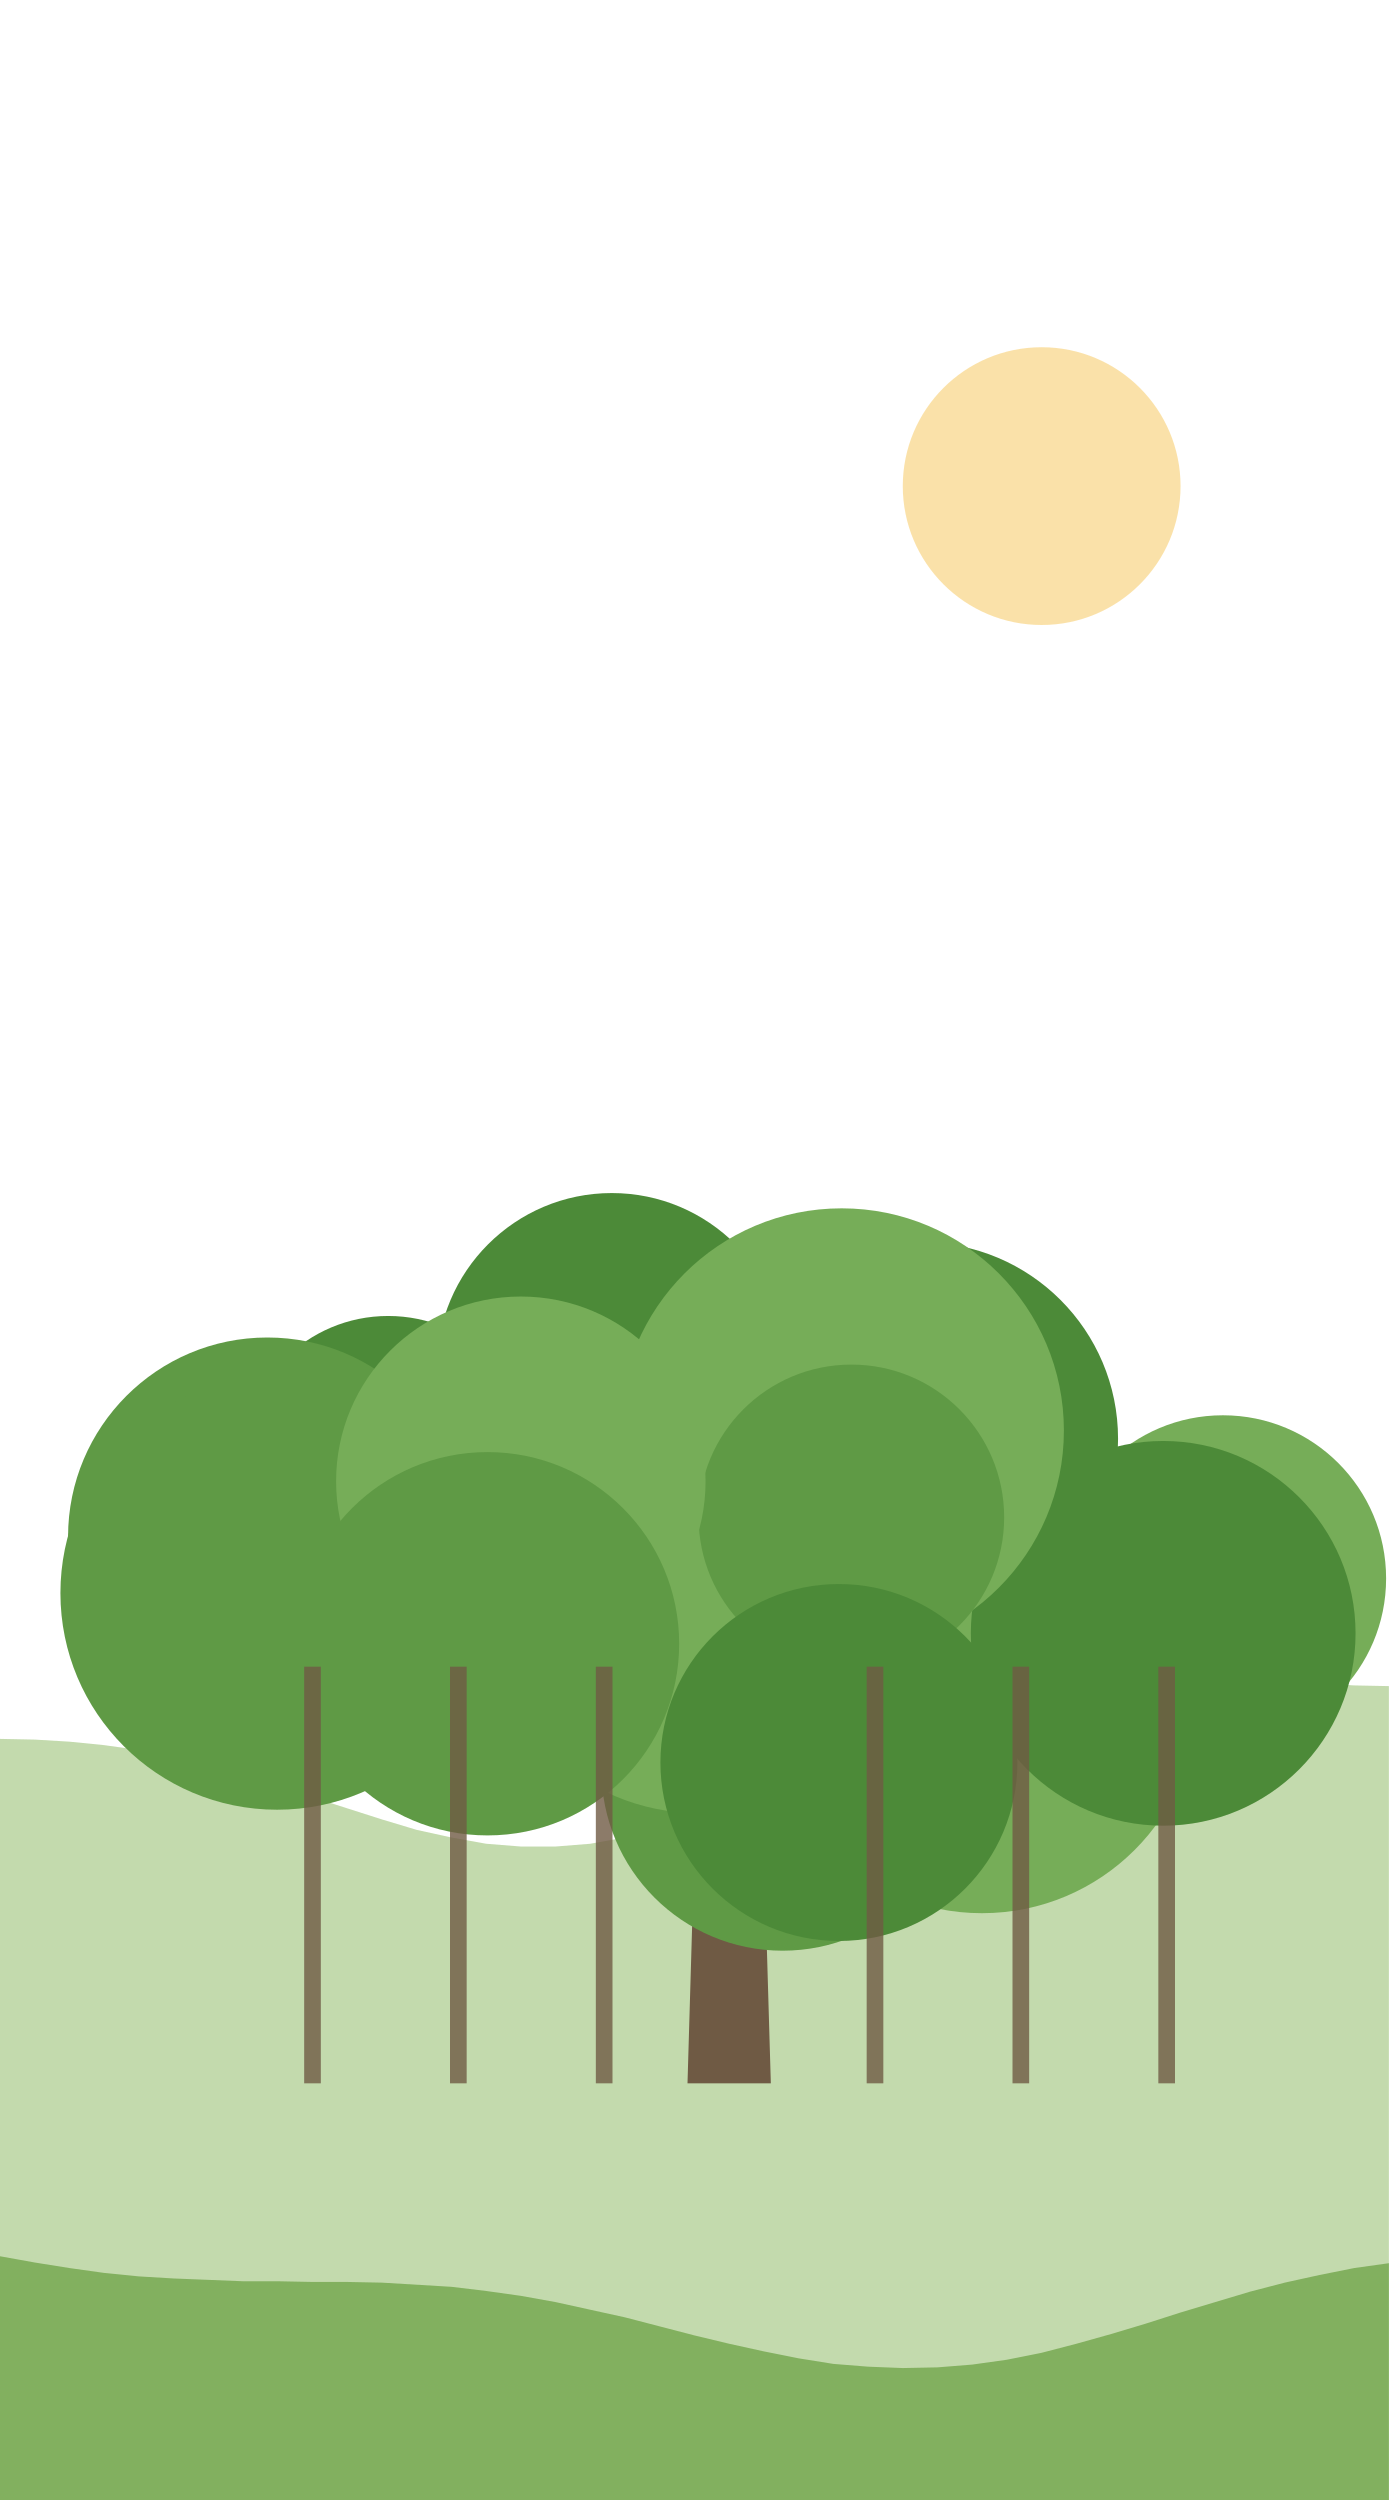
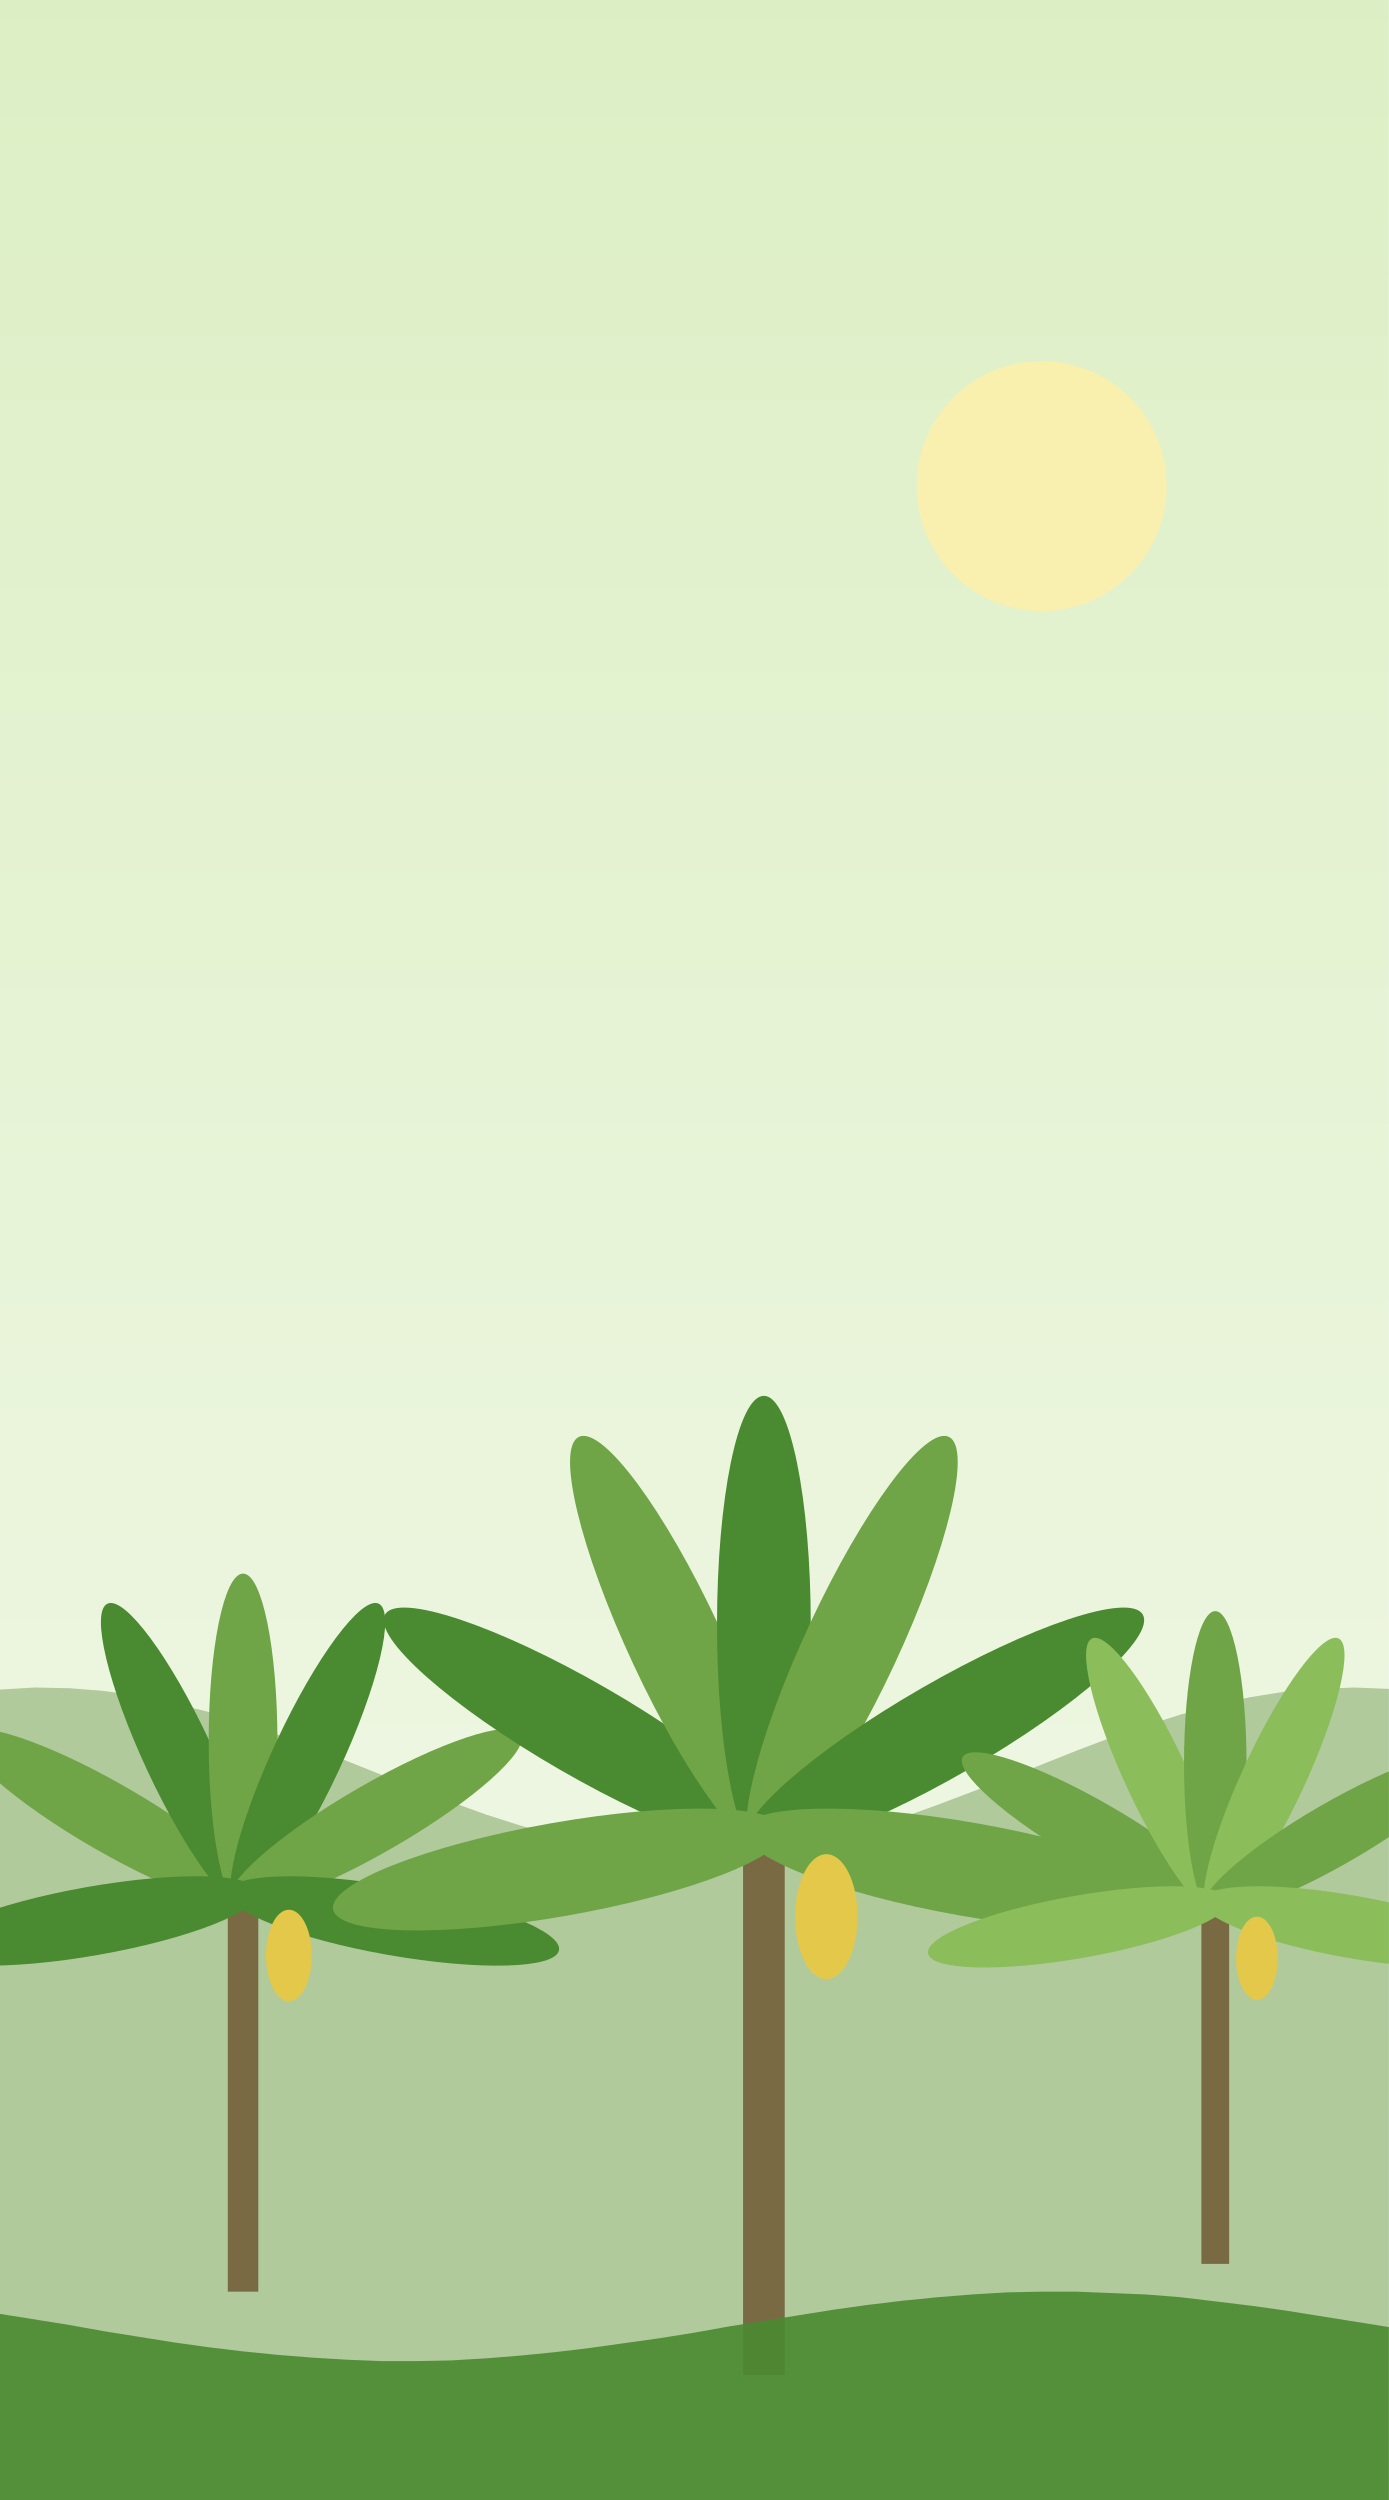
<svg xmlns="http://www.w3.org/2000/svg" viewBox="0 0 200 360" preserveAspectRatio="xMidYMax slice">
-   <circle cx="150" cy="70" r="20" fill="#f6c453" opacity="0.5" />
-   <path d="M-5 360 L-5 250 L-5 250.3 L0 250.4 L5 250.5 L10 250.8 L15 251.3 L20 252.0 L25 253.0 L30 254.2 L35 255.6 L40 257.1 L45 258.8 L50 260.4 L55 262.0 L60 263.5 L65 264.6 L70 265.5 L75 265.9 L80 265.9 L85 265.5 L90 264.6 L95 263.2 L100 261.5 L105 259.4 L110 257.2 L115 254.7 L120 252.3 L125 249.8 L130 247.6 L135 245.6 L140 243.8 L145 242.5 L150 241.4 L155 240.8 L160 240.5 L165 240.5 L170 240.7 L175 241.0 L180 241.5 L185 242.0 L190 242.4 L195 242.7 L200 242.8 L205 242.8 L205 360Z" fill="#bcd6a4" opacity="0.9" />
-   <path d="M99.0 300 L100.5 249.0 L109.5 249.0 L111.0 300Z" fill="#6f5a44" />
-   <circle cx="109.4" cy="247.1" r="24.9" fill="#5f9a45" />
-   <circle cx="55.9" cy="210.6" r="21.1" fill="#4c8a38" />
-   <circle cx="176.1" cy="227.3" r="23.5" fill="#76ad58" />
-   <circle cx="112.7" cy="254.8" r="26.1" fill="#5f9a45" />
-   <circle cx="132.7" cy="207.2" r="28.3" fill="#4c8a38" />
-   <circle cx="141.4" cy="244.4" r="31.1" fill="#76ad58" />
-   <circle cx="38.5" cy="221.3" r="28.7" fill="#5f9a45" />
-   <circle cx="167.5" cy="235.2" r="27.7" fill="#4c8a38" />
-   <circle cx="100.7" cy="230.0" r="31.1" fill="#76ad58" />
-   <circle cx="39.9" cy="229.4" r="31.2" fill="#5f9a45" />
-   <circle cx="88.1" cy="197.0" r="25.2" fill="#4c8a38" />
-   <circle cx="121.2" cy="206.0" r="32.0" fill="#76ad58" />
-   <circle cx="122.6" cy="218.5" r="22.0" fill="#5f9a45" />
-   <circle cx="120.8" cy="253.8" r="25.7" fill="#4c8a38" />
-   <circle cx="75.0" cy="213.3" r="26.6" fill="#76ad58" />
-   <circle cx="70.2" cy="236.7" r="27.6" fill="#5f9a45" />
-   <path d="M45.0 240.0 L45.0 300" stroke="#6f5a44" stroke-width="2.4" opacity=".8" />
-   <path d="M66.0 240.0 L66.0 300" stroke="#6f5a44" stroke-width="2.4" opacity=".8" />
-   <path d="M87.0 240.0 L87.0 300" stroke="#6f5a44" stroke-width="2.4" opacity=".8" />
-   <path d="M126.0 240.0 L126.0 300" stroke="#6f5a44" stroke-width="2.4" opacity=".8" />
-   <path d="M147.0 240.0 L147.0 300" stroke="#6f5a44" stroke-width="2.4" opacity=".8" />
-   <path d="M168.0 240.0 L168.0 300" stroke="#6f5a44" stroke-width="2.4" opacity=".8" />
-   <path d="M-5 360 L-5 330 L-5 324.0 L0 324.9 L5 325.8 L10 326.6 L15 327.3 L20 327.8 L25 328.1 L30 328.3 L35 328.5 L40 328.5 L45 328.6 L50 328.6 L55 328.7 L60 329.0 L65 329.3 L70 329.9 L75 330.6 L80 331.5 L85 332.6 L90 333.7 L95 335.0 L100 336.3 L105 337.5 L110 338.6 L115 339.6 L120 340.4 L125 340.8 L130 341.0 L135 340.9 L140 340.5 L145 339.8 L150 338.8 L155 337.5 L160 336.1 L165 334.6 L170 333.0 L175 331.5 L180 330.0 L185 328.7 L190 327.6 L195 326.6 L200 325.9 L205 325.4 L205 360Z" fill="#82b05f" opacity="1" />
+   <defs>
+     <linearGradient id="g25" x1="0" y1="0" x2="0" y2="1">
+       <stop offset="0" stop-color="#dcefc4" />
+       <stop offset="1" stop-color="#f4f9ec" />
+     </linearGradient>
+   </defs>
+   <rect width="200" height="360" fill="url(#g25)" />
+   <circle cx="150" cy="70" r="18" fill="#fff0a8" opacity="0.8" />
+   <path d="M-5 360 L-5 255 L-5 243.8 L0 243.3 L5 243.0 L10 243.1 L15 243.5 L20 244.2 L25 245.3 L30 246.5 L35 248.1 L40 249.8 L45 251.7 L50 253.6 L55 255.6 L60 257.6 L65 259.5 L70 261.3 L75 262.9 L80 264.3 L85 265.4 L90 266.3 L95 266.8 L100 267.0 L105 266.9 L110 266.4 L115 265.6 L120 264.6 L125 263.2 L130 261.7 L135 259.9 L140 258.0 L145 256.1 L150 254.1 L155 252.1 L160 250.2 L165 248.5 L170 246.9 L175 245.5 L180 244.4 L185 243.6 L190 243.2 L195 243.0 L200 243.2 L205 243.7 L205 360Z" fill="#b0ca9c" opacity="1" />
+   <rect x="32.8" y="275.0" width="4.4" height="55" fill="#7a6a44" />
+   <ellipse cx="35" cy="268.4" rx="4.95" ry="24.2" fill="#6fa447" transform="rotate(-60 35 272.8) translate(0,-17.6)" />
+   <ellipse cx="35" cy="268.4" rx="4.95" ry="24.2" fill="#4a8a30" transform="rotate(-25 35 272.8) translate(0,-17.6)" />
+   <ellipse cx="35" cy="268.4" rx="4.95" ry="24.2" fill="#6fa447" transform="rotate(0 35 272.8) translate(0,-17.6)" />
+   <ellipse cx="35" cy="268.4" rx="4.95" ry="24.2" fill="#4a8a30" transform="rotate(25 35 272.8) translate(0,-17.6)" />
+   <ellipse cx="35" cy="268.4" rx="4.95" ry="24.2" fill="#6fa447" transform="rotate(60 35 272.8) translate(0,-17.6)" />
+   <ellipse cx="35" cy="268.4" rx="4.95" ry="24.2" fill="#4a8a30" transform="rotate(-100 35 272.8) translate(0,-17.6)" />
+   <ellipse cx="35" cy="268.4" rx="4.95" ry="24.2" fill="#4a8a30" transform="rotate(100 35 272.8) translate(0,-17.6)" />
+   <ellipse cx="41.6" cy="281.6" rx="3.3" ry="6.6" fill="#e3c84a" />
+   <rect x="107.0" y="267.0" width="6.0" height="75.0" fill="#7a6a44" />
+   <ellipse cx="110" cy="258.0" rx="6.75" ry="33.0" fill="#4a8a30" transform="rotate(-60 110 264.0) translate(0,-24.0)" />
+   <ellipse cx="110" cy="258.0" rx="6.75" ry="33.0" fill="#6fa447" transform="rotate(-25 110 264.0) translate(0,-24.0)" />
+   <ellipse cx="110" cy="258.0" rx="6.75" ry="33.0" fill="#4a8a30" transform="rotate(0 110 264.0) translate(0,-24.0)" />
+   <ellipse cx="110" cy="258.0" rx="6.75" ry="33.0" fill="#6fa447" transform="rotate(25 110 264.0) translate(0,-24.0)" />
+   <ellipse cx="110" cy="258.0" rx="6.75" ry="33.0" fill="#4a8a30" transform="rotate(60 110 264.0) translate(0,-24.0)" />
+   <ellipse cx="110" cy="258.0" rx="6.75" ry="33.0" fill="#6fa447" transform="rotate(-100 110 264.0) translate(0,-24.0)" />
+   <ellipse cx="110" cy="258.0" rx="6.75" ry="33.0" fill="#6fa447" transform="rotate(100 110 264.0) translate(0,-24.0)" />
+   <ellipse cx="119.0" cy="276.0" rx="4.5" ry="9.0" fill="#e3c84a" />
+   <rect x="173.0" y="276.0" width="4.0" height="50.0" fill="#7a6a44" />
+   <ellipse cx="175" cy="270.0" rx="4.5" ry="22.0" fill="#6fa447" transform="rotate(-60 175 274.0) translate(0,-16.0)" />
+   <ellipse cx="175" cy="270.0" rx="4.5" ry="22.0" fill="#8bbd5a" transform="rotate(-25 175 274.0) translate(0,-16.0)" />
+   <ellipse cx="175" cy="270.0" rx="4.5" ry="22.0" fill="#6fa447" transform="rotate(0 175 274.0) translate(0,-16.0)" />
+   <ellipse cx="175" cy="270.0" rx="4.5" ry="22.0" fill="#8bbd5a" transform="rotate(25 175 274.0) translate(0,-16.0)" />
+   <ellipse cx="175" cy="270.0" rx="4.5" ry="22.0" fill="#6fa447" transform="rotate(60 175 274.0) translate(0,-16.0)" />
+   <ellipse cx="175" cy="270.0" rx="4.5" ry="22.0" fill="#8bbd5a" transform="rotate(-100 175 274.0) translate(0,-16.0)" />
+   <ellipse cx="175" cy="270.0" rx="4.5" ry="22.0" fill="#8bbd5a" transform="rotate(100 175 274.0) translate(0,-16.0)" />
+   <ellipse cx="181.0" cy="282.0" rx="3.0" ry="6.0" fill="#e3c84a" />
+   <path d="M-5 360 L-5 335 L-5 332.5 L0 333.2 L5 334.0 L10 334.8 L15 335.7 L20 336.5 L25 337.3 L30 338.0 L35 338.6 L40 339.1 L45 339.5 L50 339.8 L55 340.0 L60 340.0 L65 339.9 L70 339.6 L75 339.2 L80 338.7 L85 338.1 L90 337.4 L95 336.7 L100 335.9 L105 335.0 L110 334.2 L115 333.4 L120 332.6 L125 331.9 L130 331.3 L135 330.8 L140 330.4 L145 330.1 L150 330.0 L155 330.0 L160 330.2 L165 330.4 L170 330.8 L175 331.4 L180 332.0 L185 332.7 L190 333.5 L195 334.3 L200 335.1 L205 335.9 L205 360Z" fill="#4a8a30" opacity="0.9" />
</svg>
